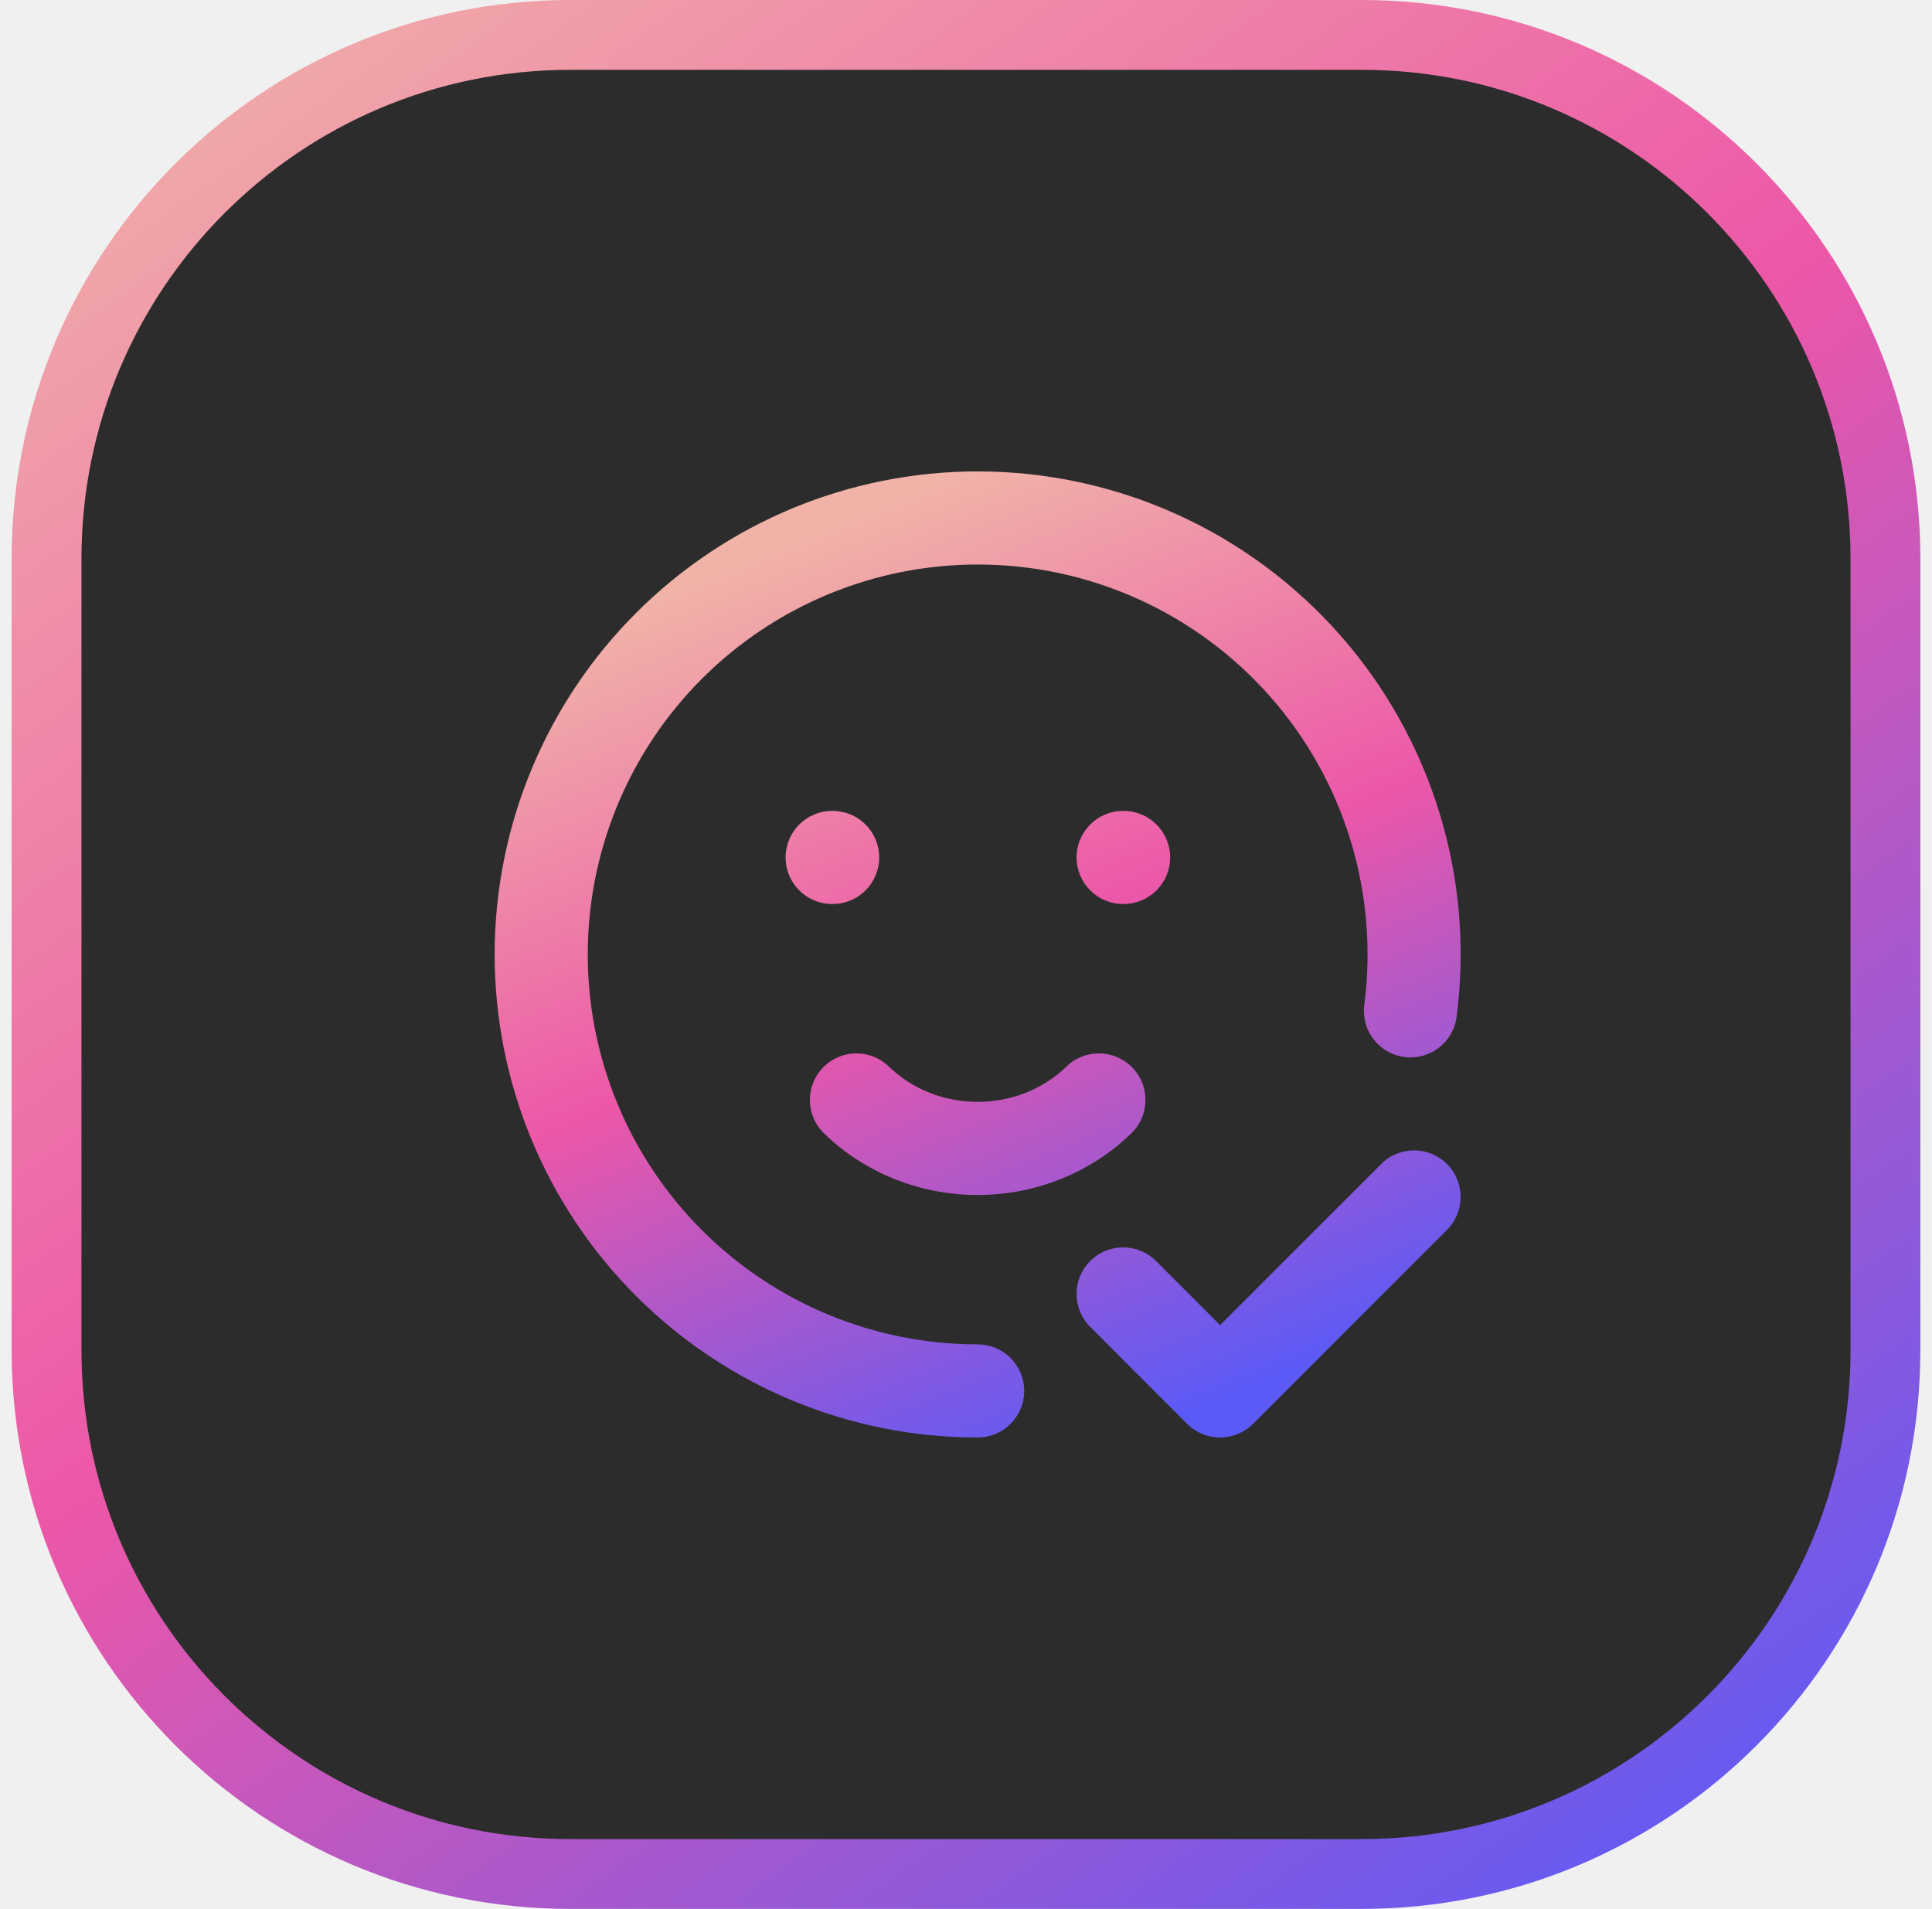
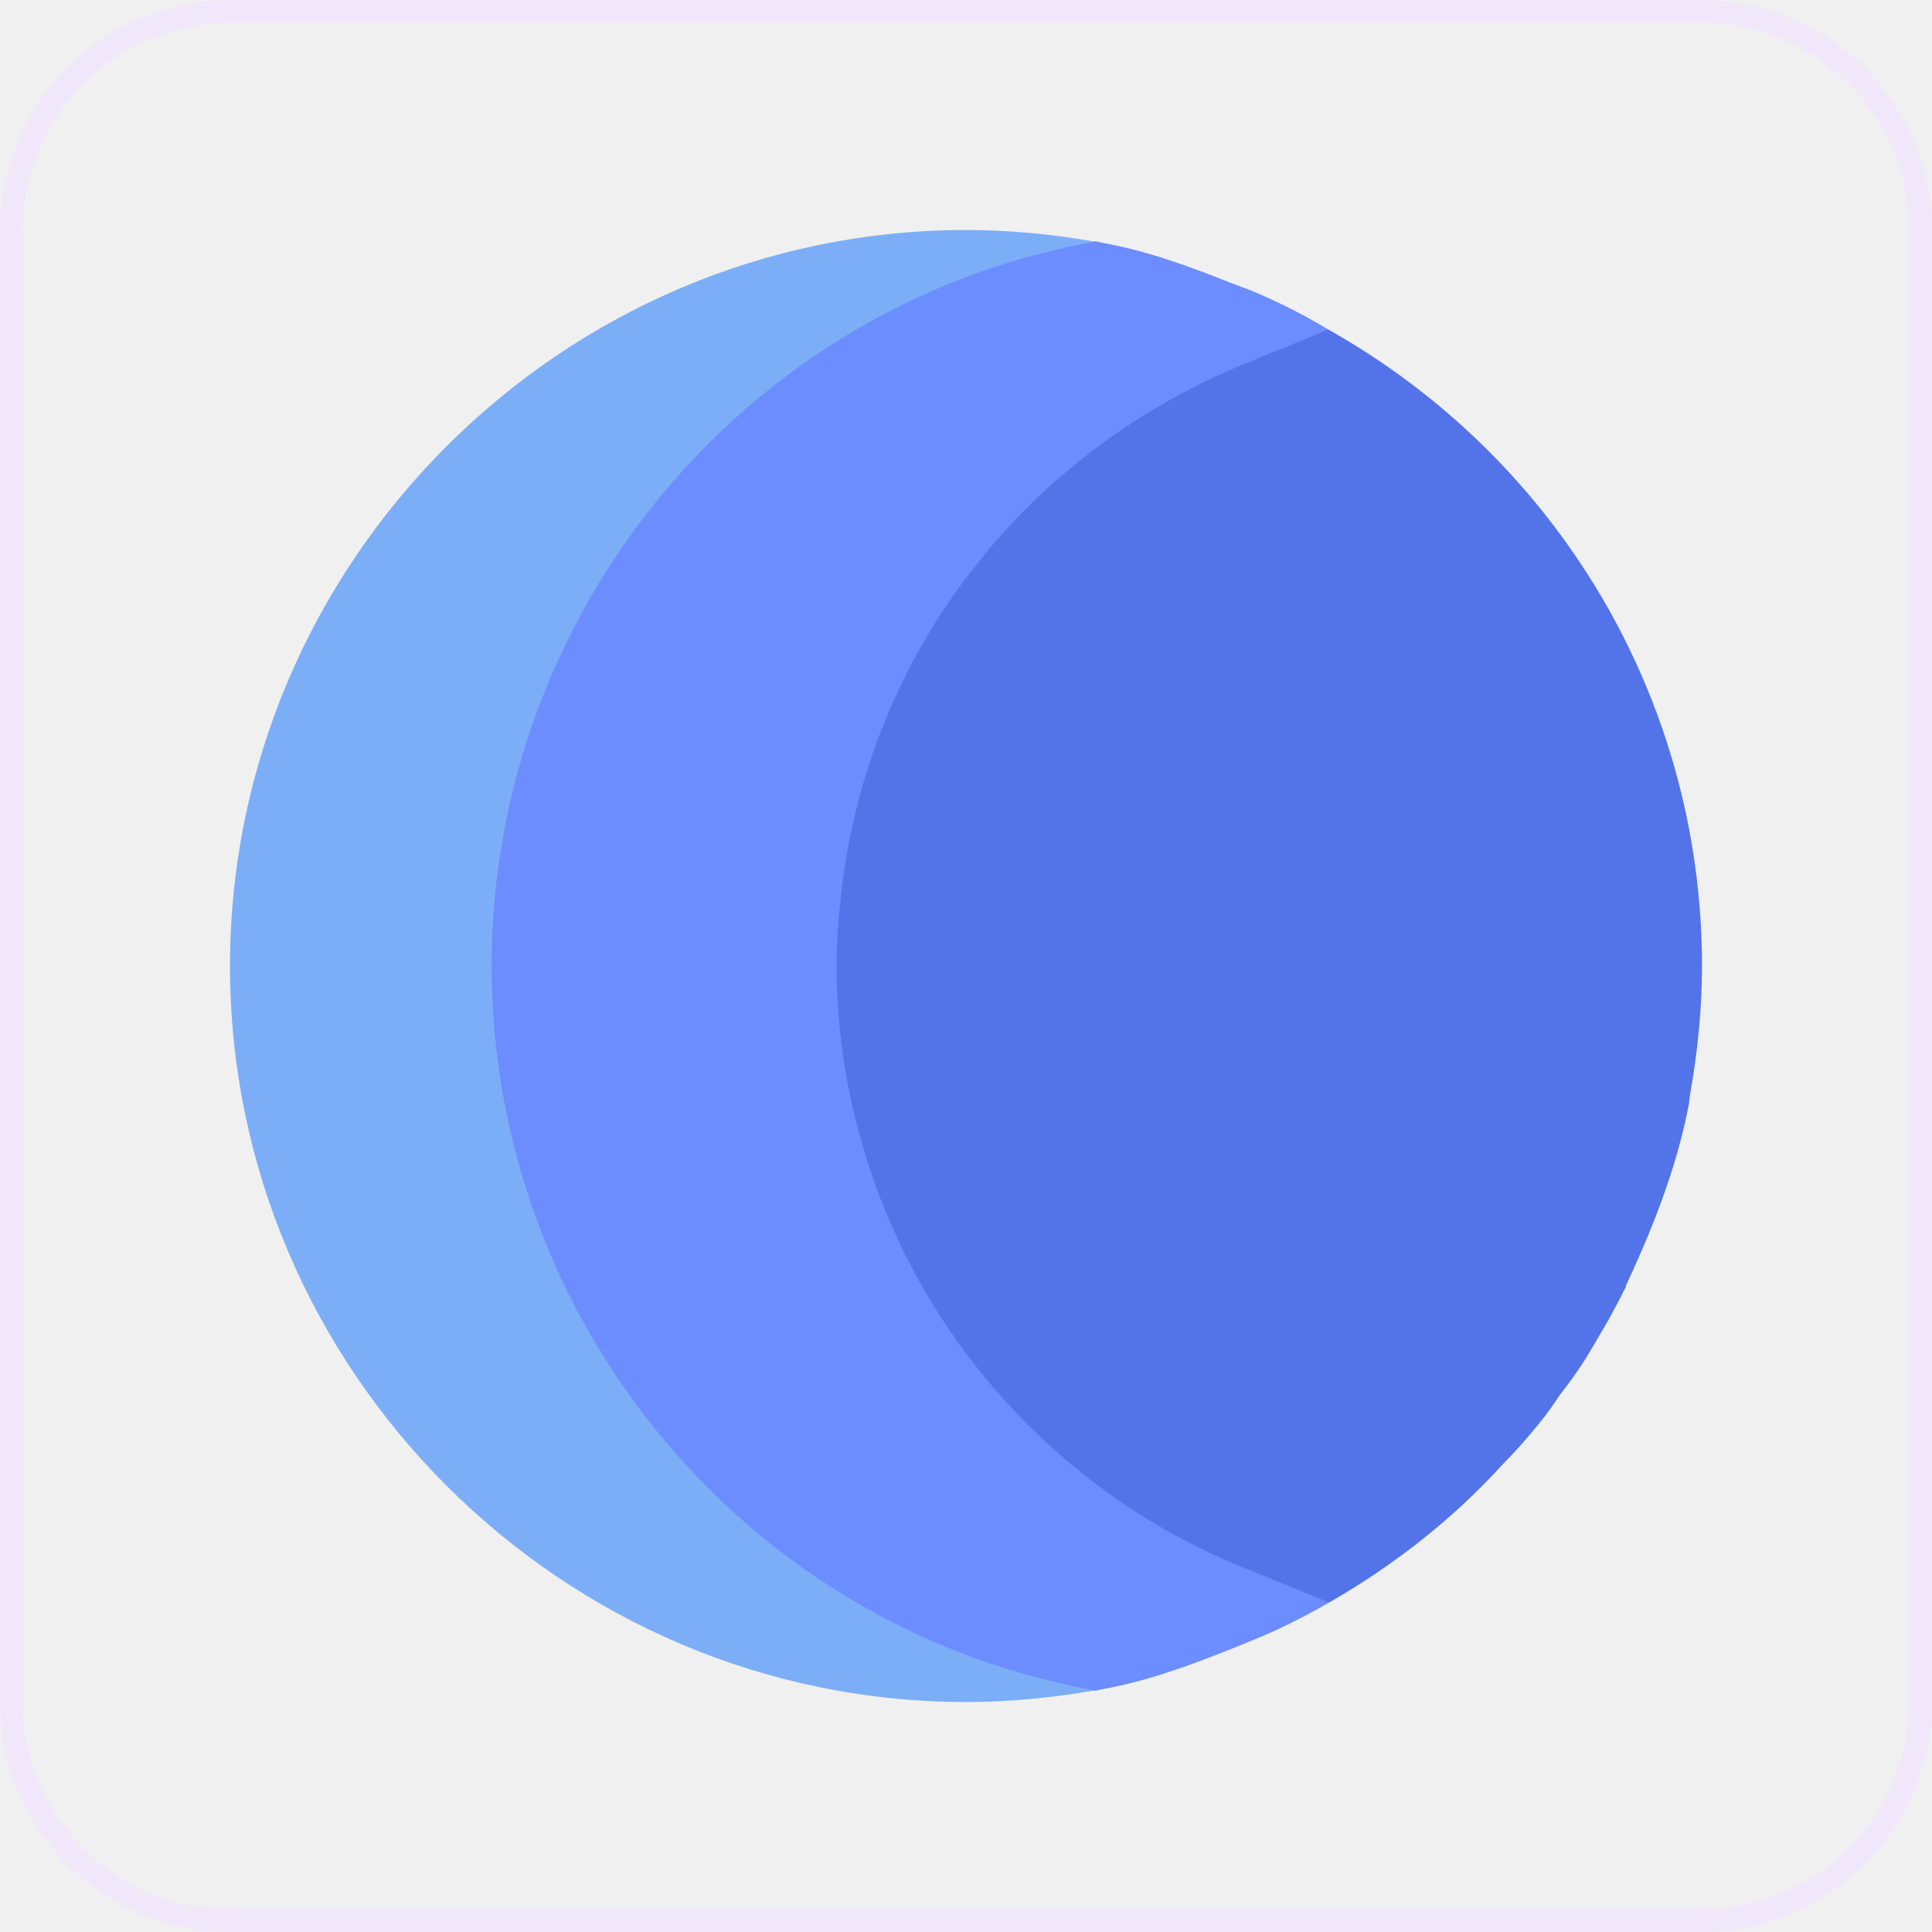
- <svg xmlns="http://www.w3.org/2000/svg" width="83" height="82" viewBox="0 0 83 82" fill="none">
-   <rect x="2" y="1.5" width="79" height="79" rx="22.5" fill="#2C2C2C" />
-   <rect x="2" y="1.5" width="79" height="79" rx="22.5" stroke="url(#paint0_linear_49_783)" stroke-width="3" />
-   <path fill-rule="evenodd" clip-rule="evenodd" d="M42 20.25C44.952 20.249 47.869 20.878 50.558 22.095C53.248 23.312 55.646 25.089 57.594 27.306C59.542 29.524 60.994 32.132 61.853 34.956C62.712 37.78 62.959 40.755 62.577 43.682C62.434 44.777 61.43 45.549 60.335 45.406C59.239 45.263 58.468 44.259 58.611 43.164C58.919 40.801 58.72 38.4 58.026 36.121C57.333 33.841 56.16 31.736 54.588 29.946C53.016 28.156 51.08 26.721 48.909 25.739C46.739 24.757 44.383 24.249 42.001 24.25L42 24.25C37.558 24.25 33.297 26.015 30.156 29.156C27.015 32.297 25.25 36.558 25.25 41C25.25 45.442 27.015 49.703 30.156 52.844C33.297 55.985 37.558 57.75 42 57.75C43.105 57.75 44 58.645 44 59.75C44 60.855 43.105 61.75 42 61.75C36.497 61.75 31.219 59.564 27.328 55.672C23.436 51.781 21.25 46.503 21.25 41C21.25 35.497 23.436 30.219 27.328 26.328C31.219 22.436 36.496 20.25 41.999 20.25H42ZM33.75 36.833C33.75 35.729 34.645 34.833 35.75 34.833H35.771C36.875 34.833 37.771 35.729 37.771 36.833C37.771 37.938 36.875 38.833 35.771 38.833H35.75C34.645 38.833 33.75 37.938 33.75 36.833ZM48.25 34.833C47.145 34.833 46.25 35.729 46.25 36.833C46.25 37.938 47.145 38.833 48.25 38.833H48.271C49.375 38.833 50.271 37.938 50.271 36.833C50.271 35.729 49.375 34.833 48.271 34.833H48.25ZM35.358 45.855C36.128 45.064 37.395 45.046 38.187 45.816C39.173 46.776 40.547 47.333 42 47.333C43.454 47.333 44.828 46.776 45.814 45.816C46.606 45.046 47.872 45.064 48.642 45.855C49.413 46.647 49.395 47.913 48.603 48.684C46.848 50.391 44.464 51.333 42 51.333C39.537 51.333 37.153 50.391 35.398 48.684C34.606 47.913 34.588 46.647 35.358 45.855ZM62.164 52.831C62.945 52.05 62.945 50.784 62.164 50.002C61.383 49.221 60.117 49.221 59.336 50.002L52.417 56.922L49.664 54.169C48.883 53.388 47.617 53.388 46.836 54.169C46.055 54.95 46.055 56.217 46.836 56.998L51.002 61.164C51.783 61.945 53.05 61.945 53.831 61.164L62.164 52.831Z" fill="url(#paint1_linear_49_783)" />
+ <svg xmlns="http://www.w3.org/2000/svg" width="84" height="84" viewBox="0 0 84 84" fill="none">
+   <rect x="0.5" y="0.5" width="83" height="83" rx="9.5" stroke="#F0E8FA" />
+   <g clip-path="url(#clip0_252_45)">
+     <path d="M25.125 42C25.125 29.404 33.497 18.362 45.36 14.913L47.62 10.509C45.765 10.181 43.878 10 42 10C24.424 10 10 24.424 10 42C10 59.576 24.424 74 42 74C43.88 74 45.77 73.819 47.627 73.49L47.226 69.457C34.379 66.661 25.125 55.249 25.125 42Z" fill="#7CAEF8" />
+     <path fill-rule="evenodd" clip-rule="evenodd" d="M49.27 14.038L57.75 14.325C67.687 19.913 74 30.375 74 42C74 43.873 73.806 45.772 73.476 47.619L73.474 47.617L73.475 47.625L73.437 47.963C72.987 50.362 72.113 52.762 71.063 55.087C71.063 55.087 71.063 55.087 71.063 55.087C71.007 55.218 70.942 55.358 70.876 55.497C70.81 55.639 70.744 55.781 70.688 55.913V55.95C70.669 56.006 70.641 56.053 70.613 56.1C70.585 56.147 70.556 56.194 70.538 56.25C70.05 57.225 69.488 58.163 68.925 59.1C68.588 59.625 68.213 60.15 67.8 60.675L67.8 60.675C67.537 61.087 67.237 61.5 66.9 61.913C66.412 62.512 65.925 63.075 65.362 63.638C63.188 66.037 60.6 68.063 57.788 69.675H48.75C42.075 65.85 36.9 59.663 34.425 52.388L34.425 52.388H34.35L34.024 51.258C33.967 51.075 33.914 50.891 33.864 50.707L33.862 50.7C33.79 50.454 33.723 50.208 33.66 49.961L33.338 48.788L33.375 48.788C32.888 46.538 32.625 44.288 32.625 42L32.625 41.588L32.55 41.625L32.659 40.494C32.66 40.485 32.661 40.476 32.662 40.467C32.662 40.465 32.662 40.464 32.663 40.463C32.663 40.452 32.664 40.441 32.665 40.43C32.676 40.269 32.684 40.112 32.691 39.955C32.693 39.913 32.696 39.87 32.698 39.827C32.713 39.529 32.731 39.234 32.775 38.925C32.791 38.731 32.814 38.544 32.841 38.36L32.925 37.65L32.962 37.65C33.551 33.178 35.063 28.936 37.444 25.125H37.237L38.619 23.376C38.934 22.94 39.261 22.51 39.6 22.087L40.163 21.375H40.216C42.703 18.411 45.796 15.944 49.27 14.038Z" fill="#5374E9" />
+     <path d="M53.925 68.1C45.938 64.838 39.787 57.938 37.462 49.65C37.313 49.125 37.163 48.563 37.05 48.038C36.6 46.05 36.375 44.025 36.375 42C36.375 41.1 36.413 40.238 36.525 39.337C37.012 34.162 38.887 29.287 42 25.125L42.563 24.413C45.487 20.738 49.425 17.775 53.925 15.9L57.75 14.325C56.7 13.688 55.575 13.125 54.413 12.637C54.413 12.637 53.625 12.338 53.513 12.3C51.638 11.55 49.838 10.9 47.963 10.563L47.625 10.488L47.287 10.563C32.25 13.412 21.375 26.7 21.375 42C21.375 57.3 32.25 70.588 47.287 73.437L47.625 73.513L47.963 73.437C49.838 73.1 51.638 72.45 53.513 71.7C53.625 71.662 53.775 71.588 53.887 71.55L54.525 71.288C55.65 70.838 56.737 70.275 57.788 69.675L53.925 68.1Z" fill="#6C8DFF" />
+   </g>
  <defs>
-     <linearGradient id="paint0_linear_49_783" x1="0.5" y1="3.417" x2="62.934" y2="90.49" gradientUnits="userSpaceOnUse">
-       <stop stop-color="#F1B2A8" />
-       <stop offset="0.48" stop-color="#EC57A8" />
-       <stop offset="1" stop-color="#5B5AF7" />
-     </linearGradient>
-     <linearGradient id="paint1_linear_49_783" x1="32.5" y1="24" x2="48" y2="62" gradientUnits="userSpaceOnUse">
-       <stop stop-color="#F1B2A8" />
-       <stop offset="0.475" stop-color="#EC57A8" />
-       <stop offset="1" stop-color="#5B5AF7" />
-     </linearGradient>
+     <clipPath id="clip0_252_45">
+       <rect width="64" height="64" fill="white" transform="translate(10 10)" />
+     </clipPath>
  </defs>
</svg>
